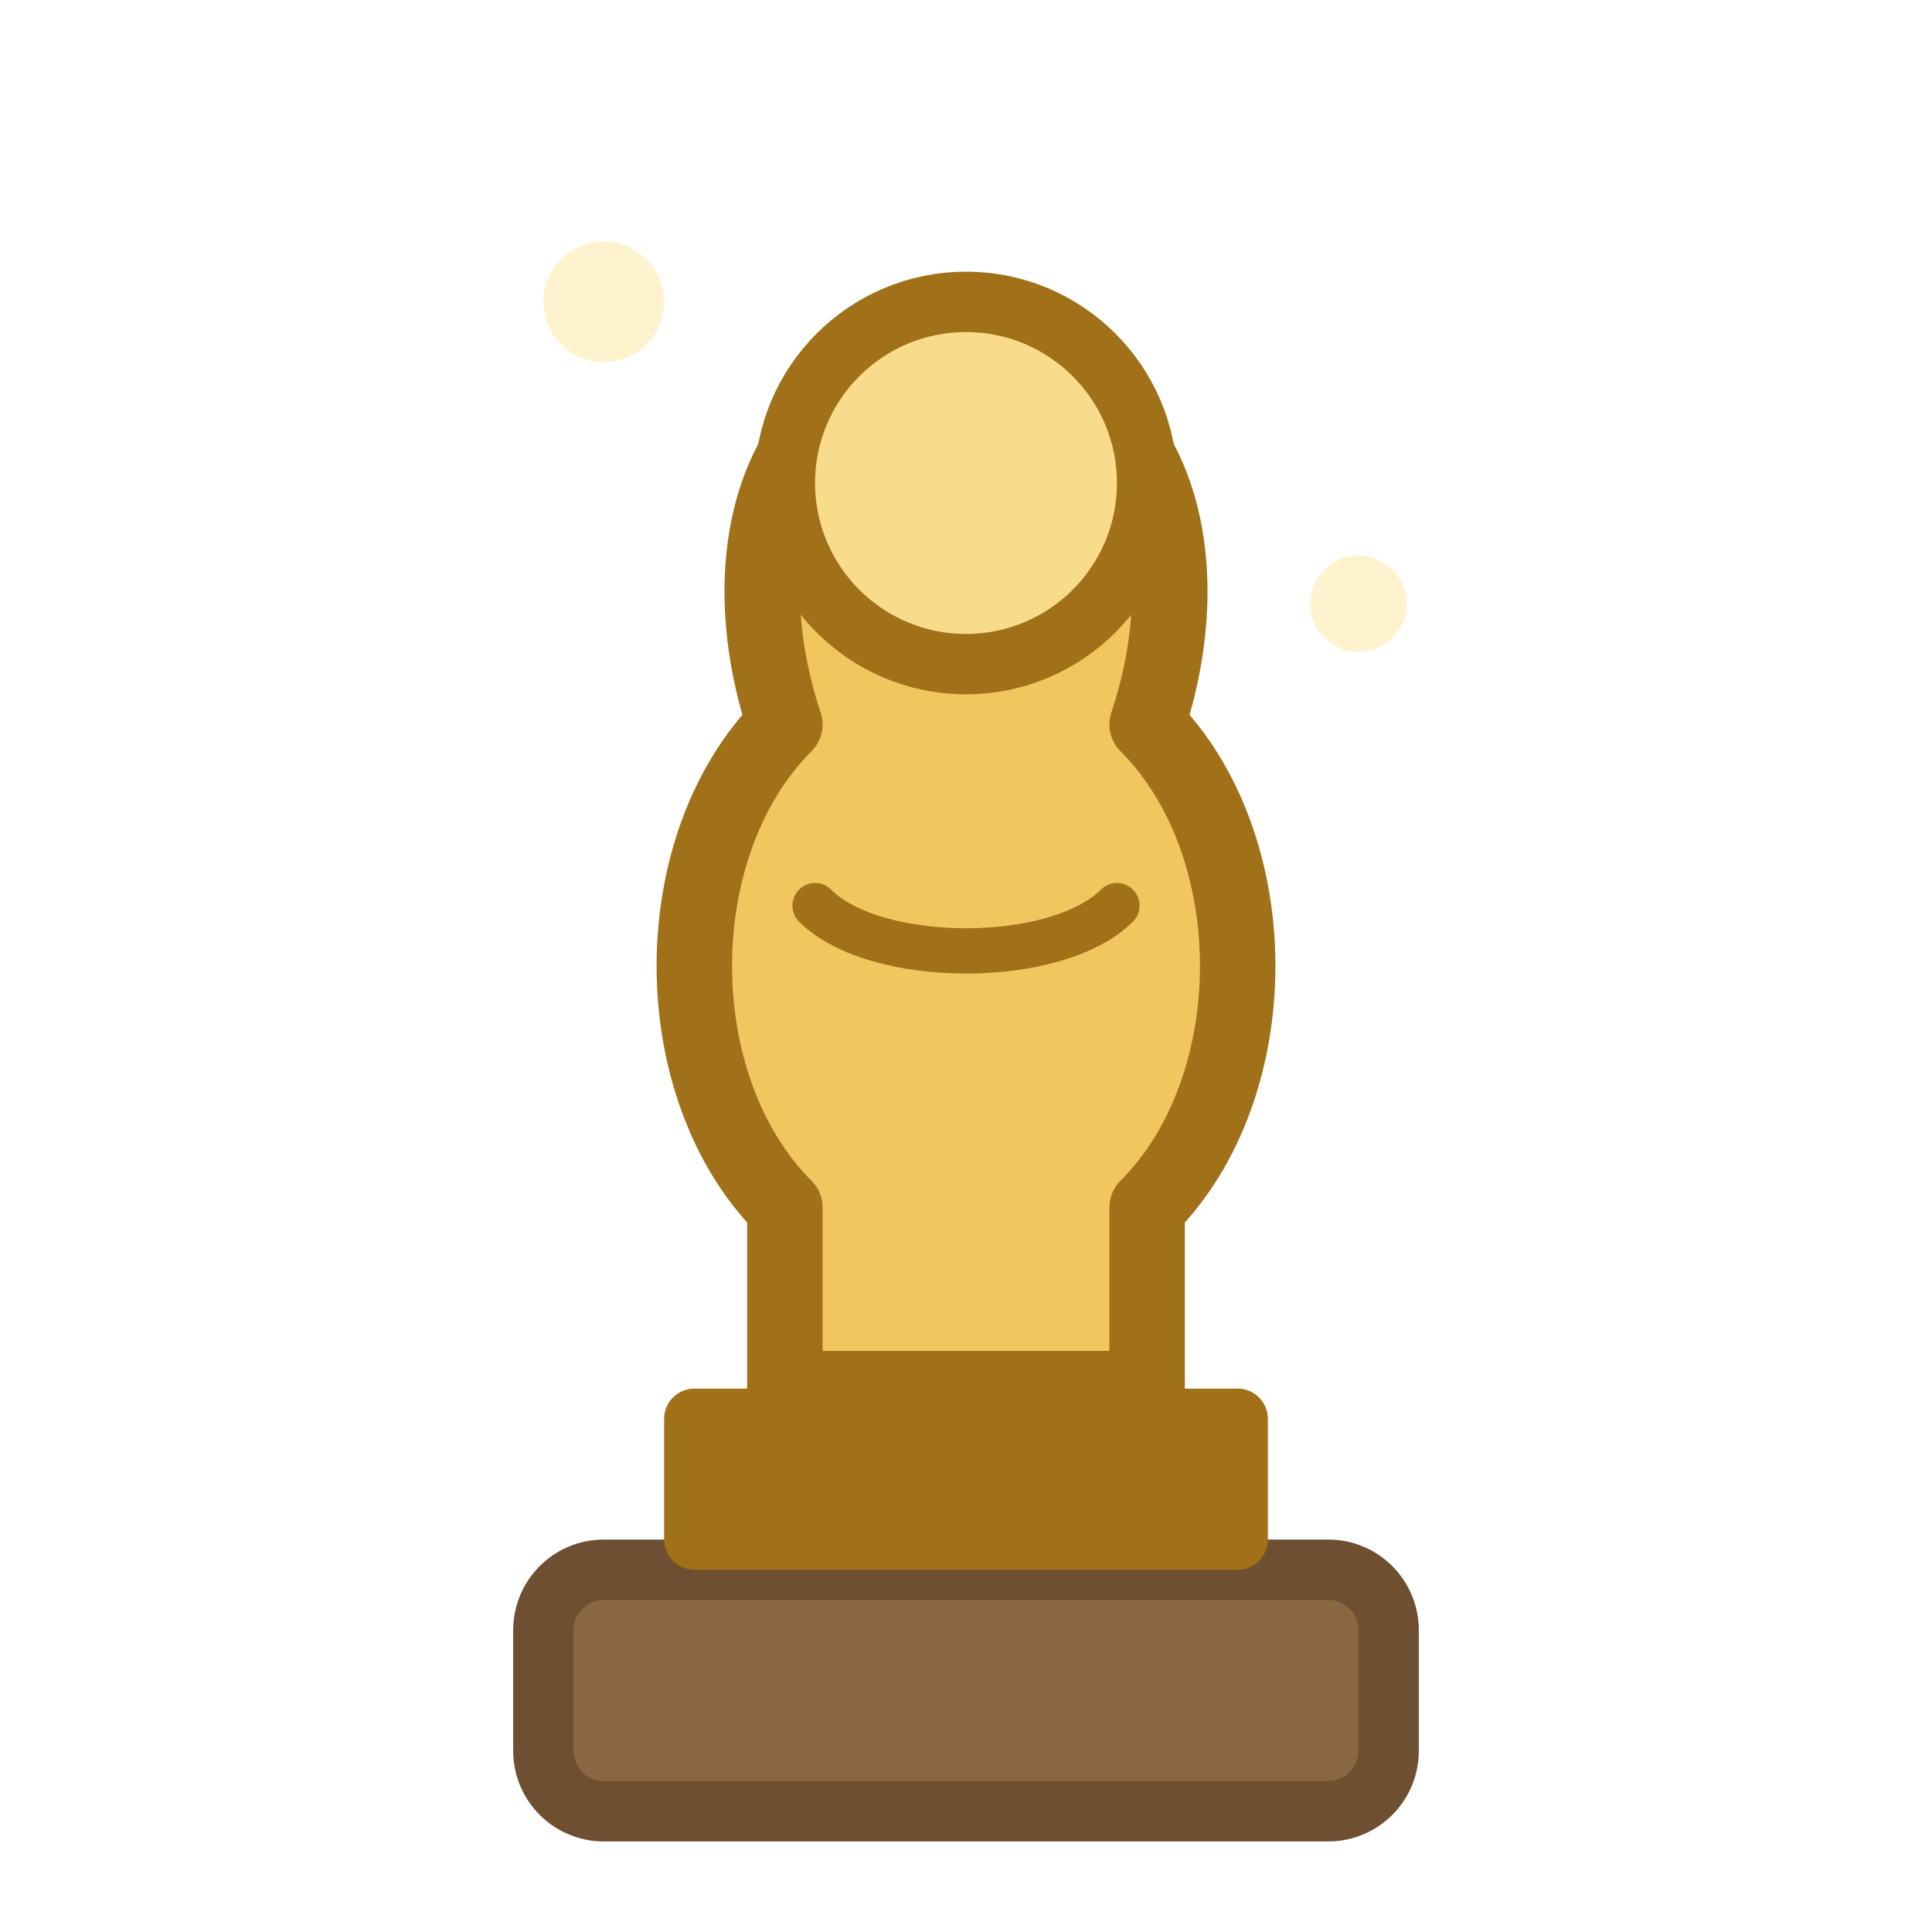
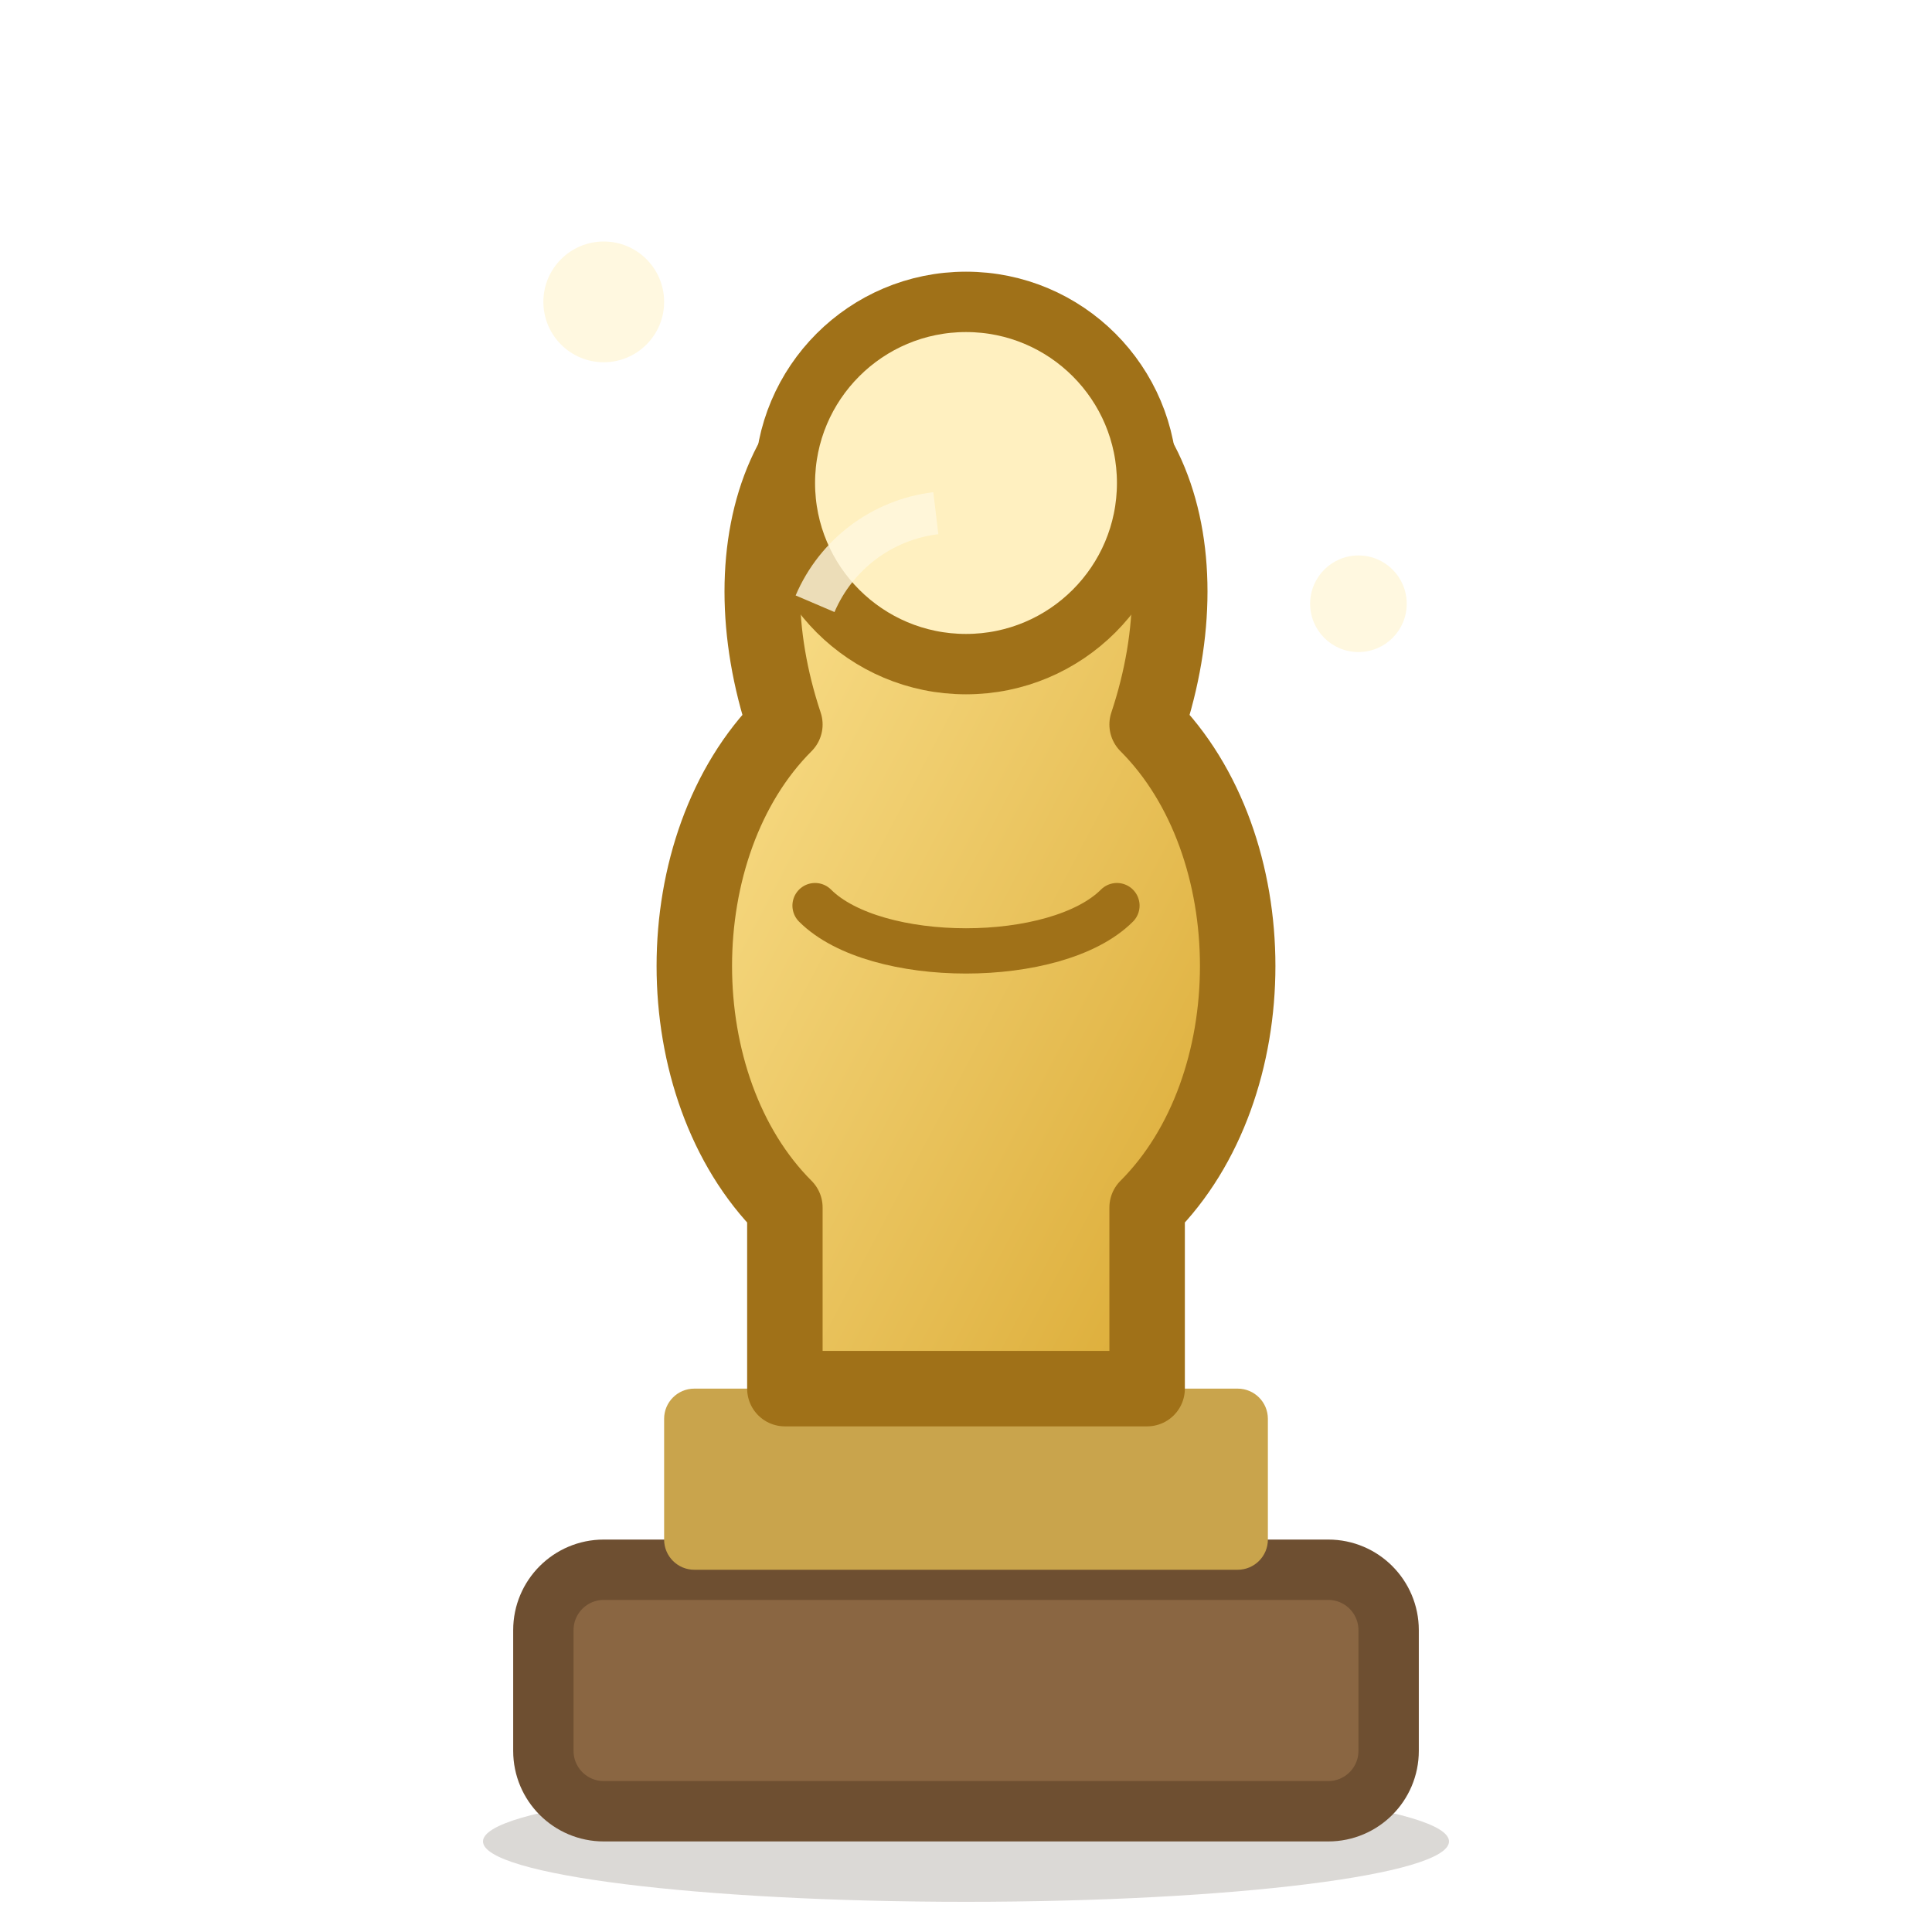
<svg xmlns="http://www.w3.org/2000/svg" width="64" height="64" viewBox="0 0 64 64">
+   <defs>
+     <linearGradient id="sg_gold" x1="0" y1="0" x2="1" y2="1">
+       <stop offset="0%" stop-color="#ffe89a" />
+       <stop offset="100%" stop-color="#d9a72f" />
+     </linearGradient>
+   </defs>
+   <ellipse cx="32" cy="61" rx="16" ry="2" fill="#3a2a1c" opacity="0.18" />
  <rect x="18" y="52" width="28" height="8" rx="2" fill="#8a6642" stroke="#6e4f31" stroke-width="2" />
-   <rect x="22" y="46" width="20" height="6" rx="1" fill="#a07118" />
-   <path d="M 32 12 C 26 12 24 18 26 24 C 22 28 22 36 26 40 L 26 46 L 38 46 L 38 40 C 42 36 42 28 38 24 C 40 18 38 12 32 12 Z" fill="#f0c75e" stroke="#a07118" stroke-width="2.5" stroke-linejoin="round" />
-   <circle cx="32" cy="16" r="6" fill="#f8dc8c" stroke="#a07118" stroke-width="2" />
+   <rect x="22" y="46" width="20" height="6" rx="1" fill="#c9a44c" />
+   <path d="M 32 12 C 26 12 24 18 26 24 C 22 28 22 36 26 40 L 26 46 L 38 46 L 38 40 C 42 36 42 28 38 24 C 40 18 38 12 32 12 Z" fill="url(#sg_gold)" stroke="#a07118" stroke-width="2.5" stroke-linejoin="round" />
+   <circle cx="32" cy="16" r="6" fill="#fff0c0" stroke="#a07118" stroke-width="2" />
  <path d="M 27 30 C 29 32 35 32 37 30" fill="none" stroke="#a07118" stroke-width="1.5" stroke-linecap="round" />
-   <circle cx="20" cy="10" r="2" fill="#fff3cf" />
-   <circle cx="45" cy="20" r="1.6" fill="#fff3cf" />
+   <path d="M 27 20 a 5 5 0 0 1 4 -3" fill="none" stroke="#fff8e0" stroke-width="1.4" opacity="0.8" />
+   <circle cx="20" cy="10" r="2" fill="#fff8e0" />
+   <circle cx="45" cy="20" r="1.6" fill="#fff8e0" />
</svg>
